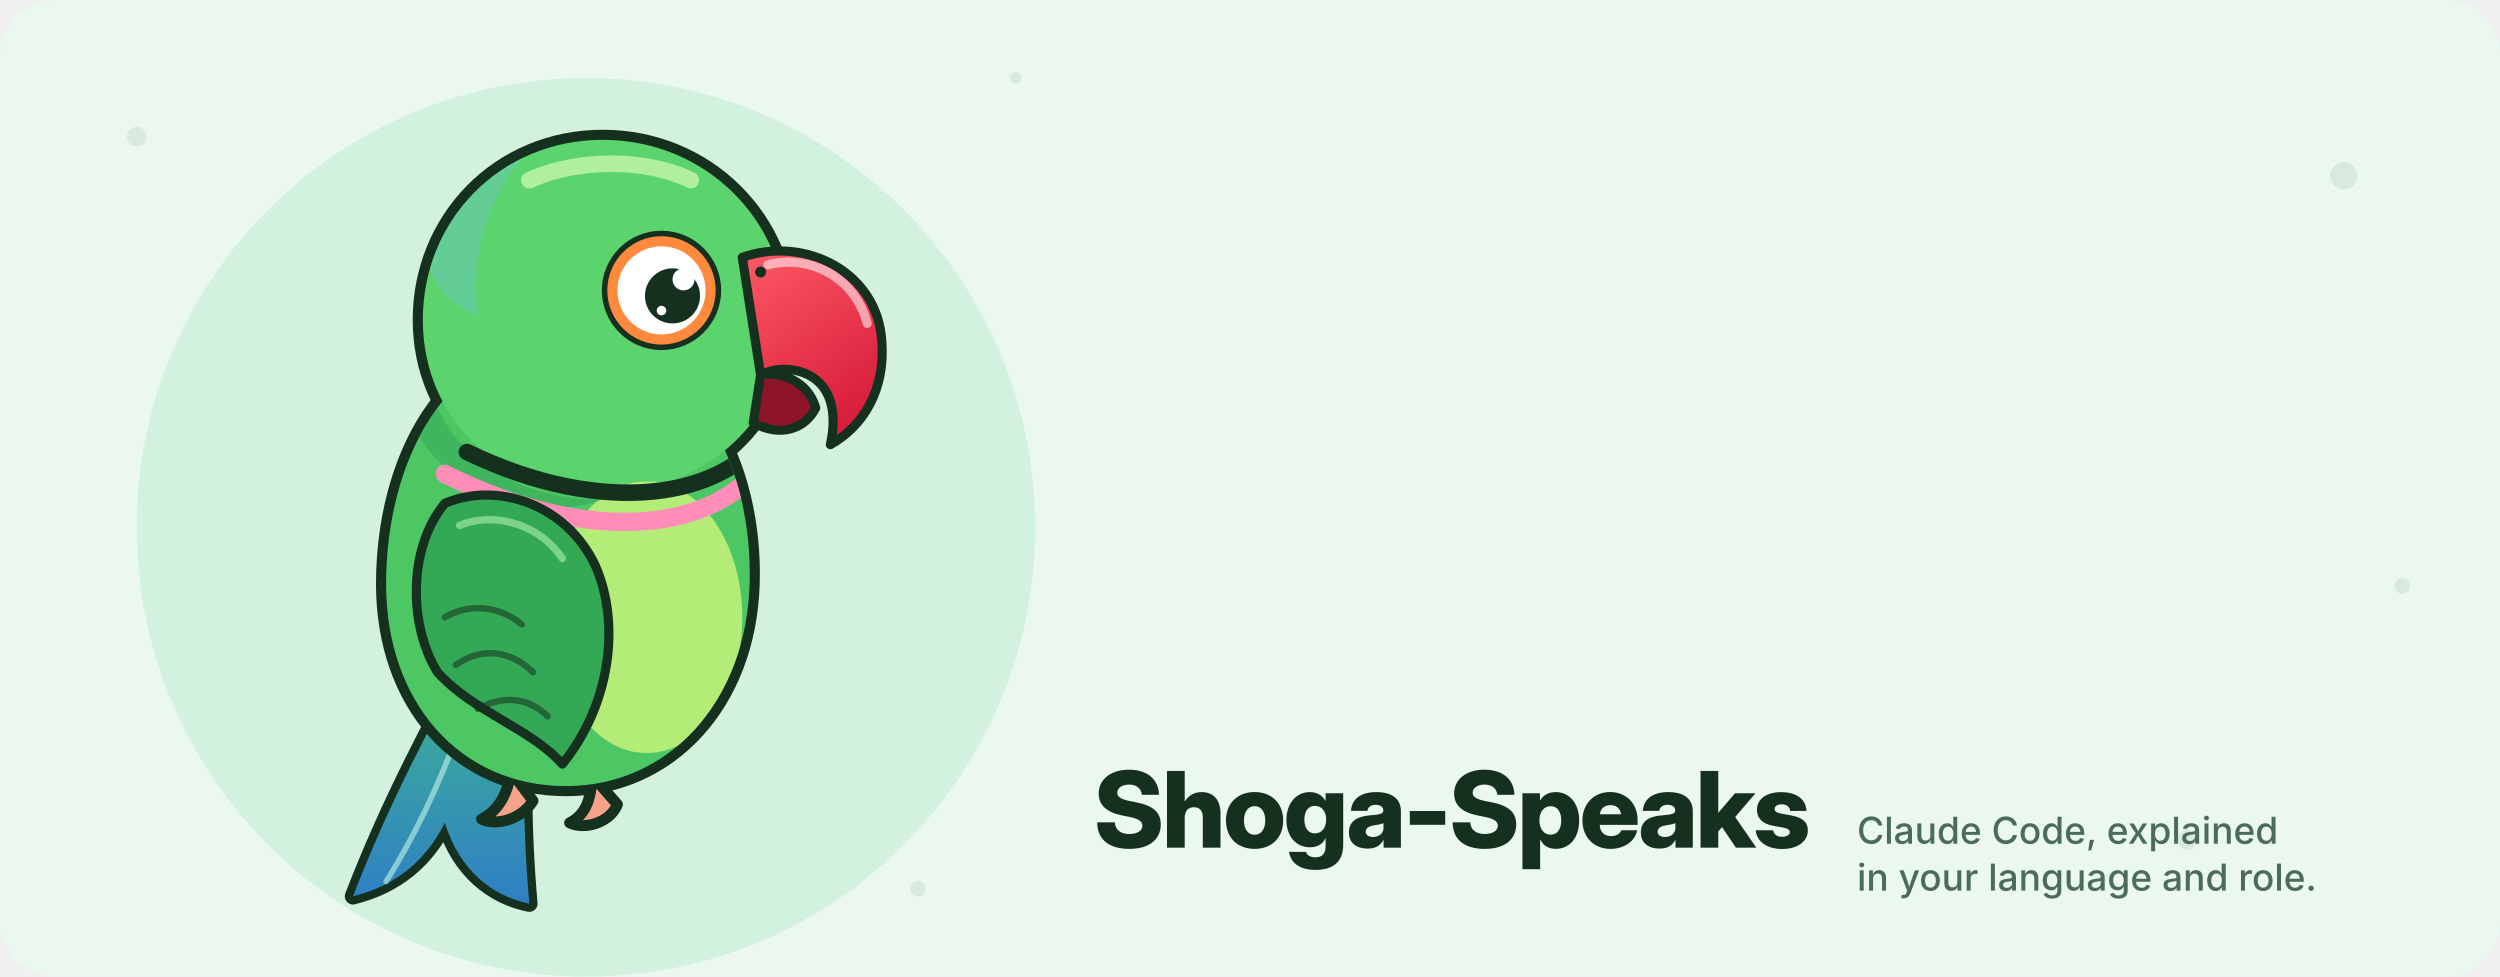
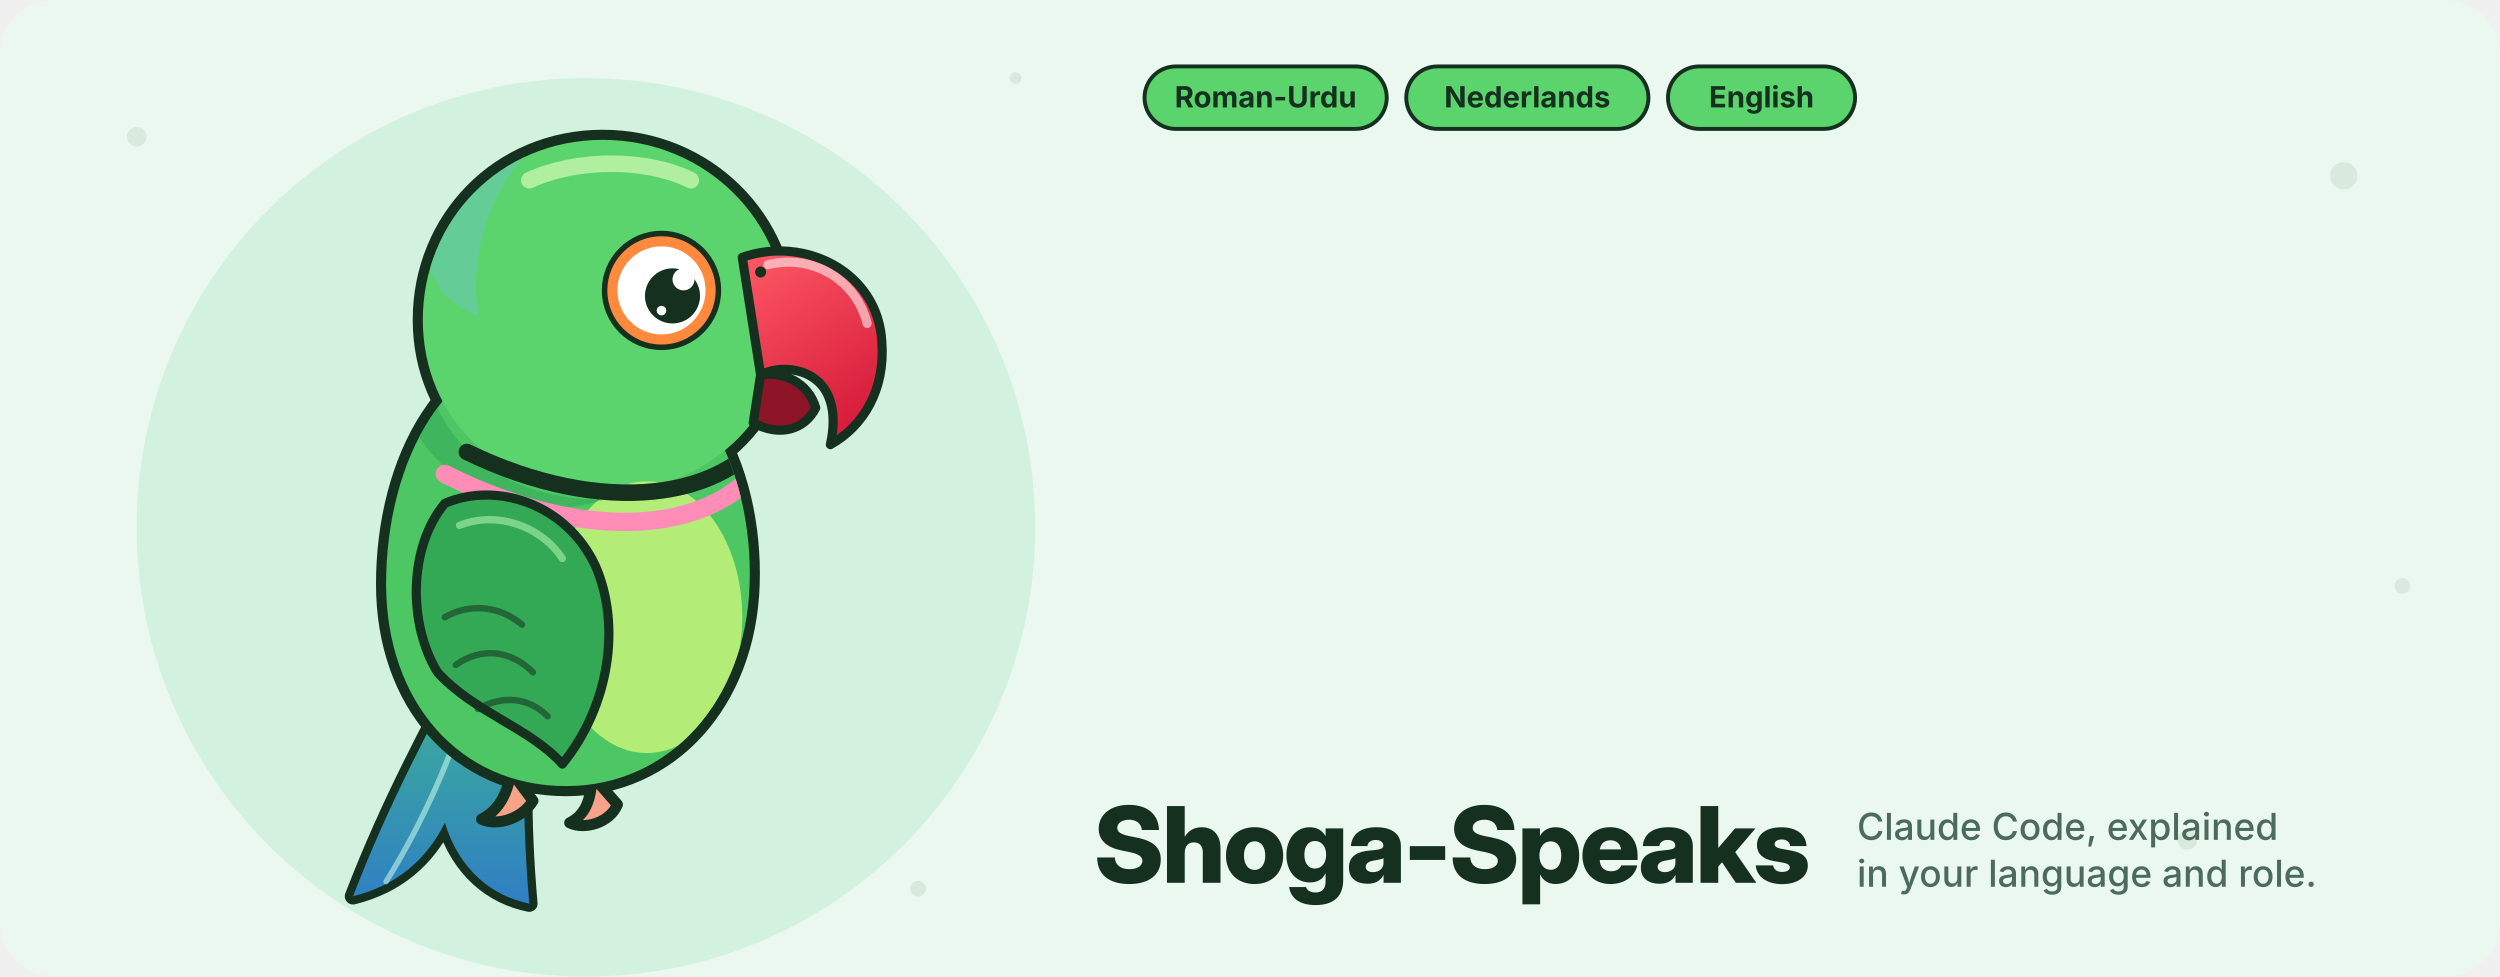
<svg xmlns="http://www.w3.org/2000/svg" viewBox="0 0 1280 500" width="1280" height="500" role="img" aria-labelledby="t d">
  <defs>
    <linearGradient id="tailG" x1="0" y1="0" x2="0" y2="1">
      <stop offset="0" stop-color="#3FB98F" />
      <stop offset="1" stop-color="#2F7FC4" />
    </linearGradient>
    <linearGradient id="beakG" x1="0" y1="0" x2=".5" y2="1">
      <stop offset="0" stop-color="#FF5A66" />
      <stop offset="1" stop-color="#D81E3C" />
    </linearGradient>
    <filter id="lift" x="-10%" y="-20%" width="120%" height="160%">
      <feDropShadow dx="0" dy="6" stdDeviation="7" flood-color="#15301F" flood-opacity=".14" />
    </filter>
    <clipPath id="card">
      <rect width="1280" height="500" rx="28" />
    </clipPath>
  </defs>
  <style>
.bg { fill: #EAF8EF; } .spot { fill: #D2F1DF; } .word { fill: #15301F; } .tag { fill: #4B6B5B; }
- .bubFill { fill: #FFFFFF; } .say { fill: #15301F; } .lang { fill: #5E7A6C; } .dot { fill: #15301F; opacity: .08; }
+ .bubFill { fill: #FFFFFF; } .say { fill: #15301F; } .dot { fill: #15301F; opacity: .08; }
+ .tab rect { fill: #5BD46E; stroke: #15301F; stroke-width: 2; } .tab text { fill: #15301F; } .tab .on { fill: #0E1A15; opacity: 0; }
@media (prefers-color-scheme: dark) {
  .bg { fill: #0E1A15; } .spot { fill: #15291F; } .word { fill: #F1F7F3; } .tag { fill: #9BB8A9; }
  .bubFill { fill: #F7FBF8; } .dot { fill: #fff; opacity: .06; }
+   .tab rect { fill: #5BD46E; stroke: #5BD46E; } .tab text { fill: #F1F7F3; } .tab .on { fill: #0E1A15; }
}
+ .tab text { mix-blend-mode: normal; }
.bub { transform-box: fill-box; transform-origin: 0% 60%; opacity: 0; }
- @keyframes pop0 { 0%, 5.8% { opacity: 0; transform: translate(-150px, 110px) scale(.2) rotate(-8deg); } 8.2% { opacity: 1; transform: translate(6px, 0) scale(1.06) rotate(1deg); } 9.3% { transform: translate(-2px, 0) scale(.98) rotate(0deg); } 10.4%, 80% { opacity: 1; transform: none; } 82.9%, 100% { opacity: 0; transform: translate(-40px, 0) scale(.6); } }
- .b0 { animation: pop0 12s infinite; }
- @keyframes pop1 { 0%, 11.2% { opacity: 0; transform: translate(-150px, 5px) scale(.2) rotate(-8deg); } 13.6% { opacity: 1; transform: translate(6px, 0) scale(1.06) rotate(1deg); } 14.8% { transform: translate(-2px, 0) scale(.98) rotate(0deg); } 15.8%, 80.7% { opacity: 1; transform: none; } 83.6%, 100% { opacity: 0; transform: translate(-40px, 0) scale(.6); } }
- .b1 { animation: pop1 12s infinite; }
- @keyframes pop2 { 0%, 16.7% { opacity: 0; transform: translate(-150px, -100px) scale(.2) rotate(-8deg); } 19% { opacity: 1; transform: translate(6px, 0) scale(1.06) rotate(1deg); } 20.2% { transform: translate(-2px, 0) scale(.98) rotate(0deg); } 21.2%, 81.3% { opacity: 1; transform: none; } 84.2%, 100% { opacity: 0; transform: translate(-40px, 0) scale(.6); } }
- .b2 { animation: pop2 12s infinite; }
+ .say { transform-box: fill-box; transform-origin: 50% 60%; }
+ @keyframes pop0 { 0%, 5% { opacity: 0; transform: translate(-150px, 100px) scale(.2) rotate(-8deg); } 7% { opacity: 1; transform: translate(6px, 0) scale(1.06) rotate(1deg); } 8% { transform: translate(-2px, 0) scale(.98) rotate(0deg); } 8.9%, 90% { opacity: 1; transform: none; } 92.5%, 100% { opacity: 0; transform: translate(-40px, 0) scale(.6); } }
+ .b0 { animation: pop0 14s infinite; }
+ @keyframes pop1 { 0%, 9.3% { opacity: 0; transform: translate(-150px, 0px) scale(.2) rotate(-8deg); } 11.3% { opacity: 1; transform: translate(6px, 0) scale(1.06) rotate(1deg); } 12.3% { transform: translate(-2px, 0) scale(.98) rotate(0deg); } 13.2%, 90.6% { opacity: 1; transform: none; } 93.1%, 100% { opacity: 0; transform: translate(-40px, 0) scale(.6); } }
+ .b1 { animation: pop1 14s infinite; }
+ @keyframes pop2 { 0%, 13.6% { opacity: 0; transform: translate(-150px, -100px) scale(.2) rotate(-8deg); } 15.6% { opacity: 1; transform: translate(6px, 0) scale(1.06) rotate(1deg); } 16.6% { transform: translate(-2px, 0) scale(.98) rotate(0deg); } 17.5%, 91.1% { opacity: 1; transform: none; } 93.6%, 100% { opacity: 0; transform: translate(-40px, 0) scale(.6); } }
+ .b2 { animation: pop2 14s infinite; }
+ @keyframes l00 { 0%, 38.5% { opacity: 1; transform: none; } 39.6%, 100% { opacity: 0; transform: scaleY(.1); } } .t00 { animation: l00 14s infinite; }
+ @keyframes l01 { 0%, 39.4% { opacity: 0; transform: scaleY(.1); } 40.7% { opacity: 1; transform: scaleY(1.08); } 41.4% { transform: none; } 64.2% { opacity: 1; transform: none; } 65.3%, 100% { opacity: 0; transform: scaleY(.1); } } .t01 { animation: l01 14s infinite; }
+ @keyframes l02 { 0%, 65.1% { opacity: 0; transform: scaleY(.1); } 66.4% { opacity: 1; transform: scaleY(1.08); } 67.1% { transform: none; } 100% { opacity: 1; transform: none; }  } .t02 { animation: l02 14s infinite; }
+ @keyframes l10 { 0%, 39.5% { opacity: 1; transform: none; } 40.6%, 100% { opacity: 0; transform: scaleY(.1); } } .t10 { animation: l10 14s infinite; }
+ @keyframes l11 { 0%, 40.4% { opacity: 0; transform: scaleY(.1); } 41.7% { opacity: 1; transform: scaleY(1.08); } 42.4% { transform: none; } 65.2% { opacity: 1; transform: none; } 66.3%, 100% { opacity: 0; transform: scaleY(.1); } } .t11 { animation: l11 14s infinite; }
+ @keyframes l12 { 0%, 66.1% { opacity: 0; transform: scaleY(.1); } 67.4% { opacity: 1; transform: scaleY(1.08); } 68.1% { transform: none; } 100% { opacity: 1; transform: none; }  } .t12 { animation: l12 14s infinite; }
+ @keyframes l20 { 0%, 40.5% { opacity: 1; transform: none; } 41.6%, 100% { opacity: 0; transform: scaleY(.1); } } .t20 { animation: l20 14s infinite; }
+ @keyframes l21 { 0%, 41.4% { opacity: 0; transform: scaleY(.1); } 42.7% { opacity: 1; transform: scaleY(1.08); } 43.4% { transform: none; } 66.2% { opacity: 1; transform: none; } 67.3%, 100% { opacity: 0; transform: scaleY(.1); } } .t21 { animation: l21 14s infinite; }
+ @keyframes l22 { 0%, 67.1% { opacity: 0; transform: scaleY(.1); } 68.4% { opacity: 1; transform: scaleY(1.08); } 69.1% { transform: none; } 100% { opacity: 1; transform: none; }  } .t22 { animation: l22 14s infinite; }
+ @keyframes tab0 { 0%, 0% { opacity: .45; } 1.1%, 38.6% { opacity: 1; } 39.6%, 100% { opacity: .45; } } .tab0 { animation: tab0 14s infinite; } @keyframes tabf0 { 0%, 0% { fill-opacity: 0; } 1.1%, 38.6% { fill-opacity: 1; } 39.6%, 100% { fill-opacity: 0; } } .tab0 rect { animation: tabf0 14s infinite; } @keyframes tabo0 { 0%, 0% { opacity: 0; } 1.1%, 38.6% { opacity: 1; } 39.6%, 100% { opacity: 0; } } .tab0 .on { animation: tabo0 14s infinite; }
+ @keyframes tab1 { 0%, 38.6% { opacity: .45; } 39.6%, 64.3% { opacity: 1; } 65.4%, 100% { opacity: .45; } } .tab1 { animation: tab1 14s infinite; } @keyframes tabf1 { 0%, 38.6% { fill-opacity: 0; } 39.6%, 64.3% { fill-opacity: 1; } 65.4%, 100% { fill-opacity: 0; } } .tab1 rect { animation: tabf1 14s infinite; } @keyframes tabo1 { 0%, 38.6% { opacity: 0; } 39.6%, 64.3% { opacity: 1; } 65.4%, 100% { opacity: 0; } } .tab1 .on { animation: tabo1 14s infinite; }
+ @keyframes tab2 { 0%, 64.3% { opacity: .45; } 65.4%, 92.9% { opacity: 1; } 93.9%, 100% { opacity: .45; } } .tab2 { animation: tab2 14s infinite; } @keyframes tabf2 { 0%, 64.3% { fill-opacity: 0; } 65.4%, 92.9% { fill-opacity: 1; } 93.9%, 100% { fill-opacity: 0; } } .tab2 rect { animation: tabf2 14s infinite; } @keyframes tabo2 { 0%, 64.3% { opacity: 0; } 65.4%, 92.9% { opacity: 1; } 93.9%, 100% { opacity: 0; } } .tab2 .on { animation: tabo2 14s infinite; }
.bubIn { animation: drift 6s ease-in-out infinite; } .b1 .bubIn { animation-delay: -2s; } .b2 .bubIn { animation-delay: -4s; }
@keyframes drift { 0%, 100% { transform: translateY(0); } 50% { transform: translateY(-3px); } }

- .jaw { transform-origin: 278px 170px; animation: jaw 12s infinite; }
- @keyframes jaw { 0% { transform: rotate(0deg); } 5.4% { transform: rotate(0deg); } 6.5% { transform: rotate(18deg); } 8.3% { transform: rotate(0deg); } 10.8% { transform: rotate(0deg); } 11.9% { transform: rotate(18deg); } 13.8% { transform: rotate(0deg); } 16.2% { transform: rotate(0deg); } 17.3% { transform: rotate(18deg); } 19.2% { transform: rotate(0deg); } 100% { transform: rotate(0deg); } }
- .talk { transform-origin: 356px 172px; opacity: 0; animation: talk 12s infinite; }
- @keyframes talk { 0% { opacity: 0; } 5.8% { opacity: 0; transform: scale(.6); } 6.7% { opacity: 1; transform: scale(1); } 8.7% { opacity: 0; transform: scale(1.15); } 11.2% { opacity: 0; transform: scale(.6); } 12.1% { opacity: 1; transform: scale(1); } 14.2% { opacity: 0; transform: scale(1.15); } 16.7% { opacity: 0; transform: scale(.6); } 17.5% { opacity: 1; transform: scale(1); } 19.6% { opacity: 0; transform: scale(1.15); } 100% { opacity: 0; } }
+ .jaw { transform-origin: 278px 170px; animation: jaw 14s infinite; }
+ @keyframes jaw { 0% { transform: rotate(0deg); } 4.6% { transform: rotate(0deg); } 5.6% { transform: rotate(18deg); } 7.1% { transform: rotate(0deg); } 8.9% { transform: rotate(0deg); } 9.9% { transform: rotate(18deg); } 11.4% { transform: rotate(0deg); } 13.2% { transform: rotate(0deg); } 14.1% { transform: rotate(18deg); } 15.7% { transform: rotate(0deg); } 38.2% { transform: rotate(0deg); } 39.1% { transform: rotate(18deg); } 40.7% { transform: rotate(0deg); } 63.9% { transform: rotate(0deg); } 64.9% { transform: rotate(18deg); } 66.4% { transform: rotate(0deg); } 100% { transform: rotate(0deg); } }
+ .talk { transform-origin: 356px 172px; opacity: 0; animation: talk 14s infinite; }
+ @keyframes talk { 0% { opacity: 0; } 5% { opacity: 0; transform: scale(.6); } 5.7% { opacity: 1; transform: scale(1); } 7.5% { opacity: 0; transform: scale(1.15); } 9.3% { opacity: 0; transform: scale(.6); } 10% { opacity: 1; transform: scale(1); } 11.8% { opacity: 0; transform: scale(1.15); } 13.6% { opacity: 0; transform: scale(.6); } 14.3% { opacity: 1; transform: scale(1); } 16.1% { opacity: 0; transform: scale(1.15); } 38.6% { opacity: 0; transform: scale(.6); } 39.3% { opacity: 1; transform: scale(1); } 41.1% { opacity: 0; transform: scale(1.15); } 64.3% { opacity: 0; transform: scale(.6); } 65% { opacity: 1; transform: scale(1); } 66.8% { opacity: 0; transform: scale(1.15); } 100% { opacity: 0; } }
+ .headf { transform-origin: 200px 200px; animation: nod 14s infinite; }
+ @keyframes nod { 0% { transform: none; } 37.9% { transform: none; } 39.3% { transform: rotate(3deg) translateX(4px); } 41.4% { transform: none; } 63.6% { transform: none; } 65% { transform: rotate(3deg) translateX(4px); } 67.1% { transform: none; } 100% { transform: none; } }

- .mascot { transform-origin: 170px 410px; animation: body 12s infinite; }
- @keyframes body { 0%, 2.5% { transform: none; } 4.6% { transform: scale(1.03, .96); }
-   6.2% { transform: rotate(4deg) translateX(6px); } 19.2% { transform: rotate(4deg) translateX(6px); }
-   21.2% { transform: scale(1.04, .94); } 23.3% { transform: translateY(-26px) scale(.98, 1.04); }
-   25.4% { transform: scale(1.05, .94); } 27.5%, 100% { transform: none; } }
+ .mascot { transform-origin: 170px 410px; animation: body 14s infinite; }
+ @keyframes body { 0%, 2.1% { transform: none; } 3.9% { transform: scale(1.03, .96); }
+   5.4% { transform: rotate(4deg) translateX(6px); } 15.7% { transform: rotate(4deg) translateX(6px); }
+   17.5% { transform: scale(1.04, .94); } 19.3% { transform: translateY(-26px) scale(.98, 1.04); }
+   21.1% { transform: scale(1.05, .94); } 22.9%, 100% { transform: none; } }
.bod { transform-origin: 170px 392px; animation: breathe 3.2s ease-in-out infinite; }
@keyframes breathe { 0%, 100% { transform: scale(1); } 50% { transform: scale(1.012, 1.02); } }
.tail { transform-origin: 140px 330px; animation: wag 4s ease-in-out infinite; }
@keyframes wag { 0%, 100% { transform: rotate(0deg); } 50% { transform: rotate(4deg); } }
.lid { transform-origin: 222px 92px; transform: scaleY(0); animation: blink 4.4s infinite; }
@keyframes blink { 0%, 88%, 100% { transform: scaleY(0); } 92% { transform: scaleY(1); } 96% { transform: scaleY(0); } }
- .pupil { animation: look 12s ease-in-out infinite; }
- @keyframes look { 0%, 4.2% { transform: translate(0, 0); } 6.7%, 75% { transform: translate(3px, 1px); } 80%, 100% { transform: translate(0, 0); } }
+ .pupil { animation: look 14s ease-in-out infinite; }
+ @keyframes look { 0%, 3.6% { transform: translate(0, 0); } 5.7%, 85.7% { transform: translate(3px, 1px); } 90%, 100% { transform: translate(0, 0); } }

@media (prefers-reduced-motion: reduce) {
  * { animation: none !important; }
  .bub { opacity: 1 !important; transform: none !important; }
+   .say { opacity: 0 !important; } .t00, .t10, .t20 { opacity: 1 !important; }
+   .tab { opacity: .45 !important; } .tab0 { opacity: 1 !important; } .tab rect { fill-opacity: 0 !important; } .tab0 rect { fill-opacity: 1 !important; } .tab0 .on { opacity: 1 !important; }
}
</style>
  <g clip-path="url(#card)">
    <rect class="bg" width="1280" height="500" />
    <circle class="spot" cx="300" cy="270" r="230" />
    <circle class="dot" cx="70" cy="70" r="5" />
    <circle class="dot" cx="1200" cy="90" r="7" />
    <circle class="dot" cx="1120" cy="430" r="5" />
    <circle class="dot" cx="470" cy="455" r="4" />
    <circle class="dot" cx="1230" cy="300" r="4" />
    <circle class="dot" cx="520" cy="40" r="3" />
    <g transform="translate(130 34) scale(.94)">
      <g class="mascot">
        <g class="tail">
          <path d="M118 318 C96 360 74 400 54 452 C78 446 94 432 104 412 C112 438 130 452 150 456 C146 410 146 366 152 330 Z" fill="url(#tailG)" stroke="#15301F" stroke-linejoin="round" stroke-linecap="round" stroke-width="9" />
          <path d="M118 318 C96 360 74 400 54 452 C78 446 94 432 104 412 C112 438 130 452 150 456 C146 410 146 366 152 330 Z" fill="url(#tailG)" />
          <path d="M120 336 C108 376 92 412 72 444" stroke="#BFF5EA" stroke-width="3" stroke-opacity=".6" fill="none" stroke-linecap="round" />
        </g>
        <g class="bod">
          <g fill="#15301F" stroke="#15301F" stroke-linejoin="round" stroke-linecap="round" stroke-width="11">
            <path d="M170 150 C242 150 272 220 270 282 C268 346 226 392 170 392 C112 392 72 346 72 282 C72 216 104 150 170 150 Z" />
            <path d="M190 40 C246 40 290 84 290 138 C290 192 246 232 190 232 C134 232 92 192 92 138 C92 84 134 40 190 40 Z" />
          </g>
          <path d="M140 384 C138 398 132 406 124 410 C132 414 146 410 152 400 Z M184 386 C184 400 180 408 172 412 C180 416 194 412 198 402 Z" fill="#F6A38A" stroke="#15301F" stroke-linejoin="round" stroke-linecap="round" stroke-width="6" />
          <path d="M170 150 C242 150 272 220 270 282 C268 346 226 392 170 392 C112 392 72 346 72 282 C72 216 104 150 170 150 Z" fill="#4CC764" />
          <path d="M190 40 C246 40 290 84 290 138 C290 192 246 232 190 232 C134 232 92 192 92 138 C92 84 134 40 190 40 Z" fill="#5BD46E" />
          <clipPath id="mClip">
            <path d="M170 150 C242 150 272 220 270 282 C268 346 226 392 170 392 C112 392 72 346 72 282 C72 216 104 150 170 150 Z" />
            <path d="M190 40 C246 40 290 84 290 138 C290 192 246 232 190 232 C134 232 92 192 92 138 C92 84 134 40 190 40 Z" />
          </clipPath>
          <g clip-path="url(#mClip)">
            <ellipse cx="214" cy="300" rx="52" ry="74" fill="#B4EC78" />
            <path d="M60 300 C90 380 150 410 240 400 L260 430 L40 430 Z" fill="#2E9F55" opacity=".55" />
            <path d="M92 160 C100 210 140 236 190 236 C150 250 100 230 84 190 Z" fill="#2E9F55" opacity=".45" />
            <path d="M96 110 C100 80 120 58 146 50 C126 74 118 104 122 136 C112 132 100 124 96 110 Z" fill="#6FC3C9" opacity=".45" />
            <path d="M150 62 C176 50 214 50 238 62" stroke="#E9FFC2" stroke-width="9" fill="none" stroke-linecap="round" opacity=".6" />
            <path d="M282 196 C258 236 190 246 116 210" stroke="#15301F" stroke-width="9" fill="none" stroke-linecap="round" />
            <path d="M280 212 C254 254 184 262 104 222" stroke="#FF8DB8" stroke-width="10" fill="none" stroke-linecap="round" />
          </g>
          <path d="M104 238 C132 226 170 238 186 272 C200 304 194 348 168 380 C150 360 120 352 100 330 C84 304 84 262 104 238 Z" fill="#33A956" stroke="#15301F" stroke-linejoin="round" stroke-linecap="round" stroke-width="5" />
          <path d="M110 326 C124 316 140 318 152 330 M122 350 C136 342 150 344 160 354 M104 300 C118 292 134 294 146 304" stroke="#15301F" stroke-width="3.5" fill="none" stroke-linecap="round" opacity=".55" />
          <path d="M112 250 C132 242 156 250 168 268" stroke="#9BE79A" stroke-width="4" fill="none" stroke-linecap="round" opacity=".7" />
        </g>
        <g class="headf">
          <g class="eye">
            <circle cx="222" cy="122" r="27" fill="#fff" stroke="#FF8A3D" stroke-width="6" />
            <circle cx="222" cy="122" r="31" fill="none" stroke="#15301F" stroke-width="3" />
            <circle class="pupil" cx="228" cy="125" r="15" fill="#15301F" />
            <circle cx="234" cy="116" r="6" fill="#fff" />
            <circle cx="222" cy="133" r="2.6" fill="#fff" />
            <path class="lid" d="M190 122 C192 88 252 88 254 122 Z" fill="#5BD46E" stroke="#15301F" stroke-width="3" />
          </g>
          <g class="jaw">
            <path d="M276 168 C288 166 302 172 306 186 C300 198 286 202 272 194 Z" fill="#8E1428" stroke="#15301F" stroke-linejoin="round" stroke-linecap="round" stroke-width="5" />
          </g>
          <path d="M266 104 C300 92 340 112 342 150 C344 176 332 196 314 206 C318 188 314 174 302 168 C294 164 284 164 276 168 Z" fill="url(#beakG)" stroke="#15301F" stroke-linejoin="round" stroke-linecap="round" stroke-width="5" />
          <path d="M280 108 C304 102 328 116 334 140" stroke="#fff" stroke-width="5" fill="none" stroke-linecap="round" opacity=".55" />
          <circle cx="276" cy="112" r="3" fill="#15301F" />
        </g>
        <g class="talk" stroke="#15301F" stroke-width="5" stroke-linecap="round" fill="none">
          <path d="M358 150 L376 140" />
          <path d="M362 172 L384 172" />
          <path d="M358 194 L376 204" />
        </g>
      </g>
    </g>
+     <g class="tab tab0" transform="translate(586 34)">
+       <rect width="124" height="32" rx="16" />
+       <text x="62" y="21" text-anchor="middle" style="font: 700 15px/1 Inter, 'Segoe UI', system-ui, -apple-system, Roboto, sans-serif">Roman-Urdu</text>
+       <text class="on" x="62" y="21" text-anchor="middle" style="font: 700 15px/1 Inter, 'Segoe UI', system-ui, -apple-system, Roboto, sans-serif">Roman-Urdu</text>
+     </g>
+     <g class="tab tab1" transform="translate(720 34)">
+       <rect width="124" height="32" rx="16" />
+       <text x="62" y="21" text-anchor="middle" style="font: 700 15px/1 Inter, 'Segoe UI', system-ui, -apple-system, Roboto, sans-serif">Nederlands</text>
+       <text class="on" x="62" y="21" text-anchor="middle" style="font: 700 15px/1 Inter, 'Segoe UI', system-ui, -apple-system, Roboto, sans-serif">Nederlands</text>
+     </g>
+     <g class="tab tab2" transform="translate(854 34)">
+       <rect width="95.8" height="32" rx="16" />
+       <text x="47.9" y="21" text-anchor="middle" style="font: 700 15px/1 Inter, 'Segoe UI', system-ui, -apple-system, Roboto, sans-serif">English</text>
+       <text class="on" x="47.9" y="21" text-anchor="middle" style="font: 700 15px/1 Inter, 'Segoe UI', system-ui, -apple-system, Roboto, sans-serif">English</text>
+     </g>
    <g filter="url(#lift)">
      <g class="bub b0">
        <g class="bubIn">
-           <path d="M582 40 h456 a22 22 0 0 1 22 22 v52 a22 22 0 0 1 -22 22 h-456 a22 22 0 0 1 -22 -22 v-30 l-18 -6 l18 -10 v-6 a22 22 0 0 1 22 -22 z" class="bubFill" stroke="#15301F" stroke-width="3.5" stroke-linejoin="round" />
-           <rect x="582" y="58" width="60" height="26" rx="13" fill="#22A35A" />
-           <text x="612.0" y="76" text-anchor="middle" style="font: 700 14px/1 Inter, 'Segoe UI', system-ui, -apple-system, Roboto, sans-serif; fill: #fff">Dev</text>
-           <text x="654" y="76" style="font: 600 14px/1 Inter, 'Segoe UI', system-ui, -apple-system, Roboto, sans-serif; letter-spacing: .3px" class="lang">Roman-Urdu</text>
-           <text x="582" y="114" style="font: 700 22px/1 Inter, 'Segoe UI', system-ui, -apple-system, Roboto, sans-serif; letter-spacing: -.2px" class="say">N+1 query hai: ek hi query mein lao.</text>
+           <path d="M582 92 h436 a22 22 0 0 1 22 22 v44 a22 22 0 0 1 -22 22 h-436 a22 22 0 0 1 -22 -22 v-22 l-18 -6 l18 -10 v-6 a22 22 0 0 1 22 -22 z" class="bubFill" stroke="#15301F" stroke-width="3.5" stroke-linejoin="round" />
+           <rect x="576" y="122.0" width="60" height="28" rx="14" fill="#22A35A" />
+           <text x="606.0" y="141.0" text-anchor="middle" style="font: 800 14px/1 Inter, 'Segoe UI', system-ui, -apple-system, Roboto, sans-serif; fill: #fff">Dev</text>
+           <text class="say t00" x="646" y="144.0" style="font: 700 21px/1 Inter, 'Segoe UI', system-ui, -apple-system, Roboto, sans-serif; letter-spacing: -.2px">N+1 query hai: sab ek query mein lao.</text>
+           <text class="say t01" x="646" y="144.0" style="font: 700 21px/1 Inter, 'Segoe UI', system-ui, -apple-system, Roboto, sans-serif; letter-spacing: -.2px">N+1-query: haal alles in één query op.</text>
+           <text class="say t02" x="646" y="144.0" style="font: 700 21px/1 Inter, 'Segoe UI', system-ui, -apple-system, Roboto, sans-serif; letter-spacing: -.2px">N+1 query: load it all in one query.</text>
        </g>
      </g>
      <g class="bub b1">
        <g class="bubIn">
-           <path d="M626 148 h456 a22 22 0 0 1 22 22 v52 a22 22 0 0 1 -22 22 h-456 a22 22 0 0 1 -22 -22 v-30 l-18 -6 l18 -10 v-6 a22 22 0 0 1 22 -22 z" class="bubFill" stroke="#15301F" stroke-width="3.5" stroke-linejoin="round" />
-           <rect x="626" y="166" width="48" height="26" rx="13" fill="#2F7FE0" />
-           <text x="650.0" y="184" text-anchor="middle" style="font: 700 14px/1 Inter, 'Segoe UI', system-ui, -apple-system, Roboto, sans-serif; fill: #fff">QA</text>
-           <text x="686" y="184" style="font: 600 14px/1 Inter, 'Segoe UI', system-ui, -apple-system, Roboto, sans-serif; letter-spacing: .3px" class="lang">Nederlands</text>
-           <text x="626" y="222" style="font: 700 22px/1 Inter, 'Segoe UI', system-ui, -apple-system, Roboto, sans-serif; letter-spacing: -.2px" class="say">Test met een klant met 500+ orders.</text>
+           <path d="M622 192 h436 a22 22 0 0 1 22 22 v44 a22 22 0 0 1 -22 22 h-436 a22 22 0 0 1 -22 -22 v-22 l-18 -6 l18 -10 v-6 a22 22 0 0 1 22 -22 z" class="bubFill" stroke="#15301F" stroke-width="3.5" stroke-linejoin="round" />
+           <rect x="616" y="222.0" width="48" height="28" rx="14" fill="#2F7FE0" />
+           <text x="640.0" y="241.0" text-anchor="middle" style="font: 800 14px/1 Inter, 'Segoe UI', system-ui, -apple-system, Roboto, sans-serif; fill: #fff">QA</text>
+           <text class="say t10" x="674" y="244.0" style="font: 700 21px/1 Inter, 'Segoe UI', system-ui, -apple-system, Roboto, sans-serif; letter-spacing: -.2px">500+ orders wala customer test karo.</text>
+           <text class="say t11" x="674" y="244.0" style="font: 700 21px/1 Inter, 'Segoe UI', system-ui, -apple-system, Roboto, sans-serif; letter-spacing: -.2px">Test met een klant met 500+ orders.</text>
+           <text class="say t12" x="674" y="244.0" style="font: 700 21px/1 Inter, 'Segoe UI', system-ui, -apple-system, Roboto, sans-serif; letter-spacing: -.2px">Test with a customer with 500+ orders.</text>
        </g>
      </g>
      <g class="bub b2">
        <g class="bubIn">
-           <path d="M582 256 h456 a22 22 0 0 1 22 22 v52 a22 22 0 0 1 -22 22 h-456 a22 22 0 0 1 -22 -22 v-30 l-18 -6 l18 -10 v-6 a22 22 0 0 1 22 -22 z" class="bubFill" stroke="#15301F" stroke-width="3.5" stroke-linejoin="round" />
-           <rect x="582" y="274" width="48" height="26" rx="13" fill="#E08A12" />
-           <text x="606.0" y="292" text-anchor="middle" style="font: 700 14px/1 Inter, 'Segoe UI', system-ui, -apple-system, Roboto, sans-serif; fill: #fff">PO</text>
-           <text x="642" y="292" style="font: 600 14px/1 Inter, 'Segoe UI', system-ui, -apple-system, Roboto, sans-serif; letter-spacing: .3px" class="lang">English</text>
-           <text x="582" y="330" style="font: 700 22px/1 Inter, 'Segoe UI', system-ui, -apple-system, Roboto, sans-serif; letter-spacing: -.2px" class="say">Hold the release: two risks, small fix.</text>
+           <path d="M582 292 h436 a22 22 0 0 1 22 22 v44 a22 22 0 0 1 -22 22 h-436 a22 22 0 0 1 -22 -22 v-22 l-18 -6 l18 -10 v-6 a22 22 0 0 1 22 -22 z" class="bubFill" stroke="#15301F" stroke-width="3.5" stroke-linejoin="round" />
+           <rect x="576" y="322.0" width="48" height="28" rx="14" fill="#E08A12" />
+           <text x="600.0" y="341.0" text-anchor="middle" style="font: 800 14px/1 Inter, 'Segoe UI', system-ui, -apple-system, Roboto, sans-serif; fill: #fff">PO</text>
+           <text class="say t20" x="634" y="344.0" style="font: 700 21px/1 Inter, 'Segoe UI', system-ui, -apple-system, Roboto, sans-serif; letter-spacing: -.2px">Abhi release mat karo: do risk hain.</text>
+           <text class="say t21" x="634" y="344.0" style="font: 700 21px/1 Inter, 'Segoe UI', system-ui, -apple-system, Roboto, sans-serif; letter-spacing: -.2px">Nog niet releasen: twee risico's.</text>
+           <text class="say t22" x="634" y="344.0" style="font: 700 21px/1 Inter, 'Segoe UI', system-ui, -apple-system, Roboto, sans-serif; letter-spacing: -.2px">Don't release yet: two risks.</text>
        </g>
      </g>
    </g>
-     <path class="word" transform="translate(560 434)" d="M18.167 0.633C28.292 0.633 34.304 -4.034 34.304 -11.944C34.304 -18.009 30.533 -21.463 21.832 -23.203L18.378 -23.889C13.896 -24.812 12.023 -25.998 12.023 -28.134C12.023 -30.586 14.528 -32.3 18.114 -32.3C21.858 -32.3 24.363 -30.296 24.627 -27.053H33.407C33.17 -35.095 27.396 -39.92 17.982 -39.92C8.754 -39.92 2.531 -34.989 2.531 -27.686C2.531 -21.964 6.46 -18.167 14.133 -16.585L18.167 -15.768C22.887 -14.792 24.917 -13.5 24.917 -11.259C24.917 -8.675 22.254 -6.987 18.246 -6.987C13.711 -6.987 10.942 -9.202 10.811 -12.973H1.767C1.767 -4.298 7.699 0.633 18.167 0.633ZM46.572 -15.135C46.572 -18.932 48.418 -20.698 51.292 -20.698C54.166 -20.698 55.827 -18.905 55.827 -15.609V0.0H64.897V-17.508C64.897 -24.363 61.364 -28.45 55.326 -28.45C51.239 -28.45 48.444 -26.604 46.572 -23.546V-39.287H37.502V0.0H46.572ZM82.36 0.633C91.087 0.633 96.993 -5.089 96.993 -13.922C96.993 -22.702 91.087 -28.477 82.36 -28.477C73.632 -28.477 67.699 -22.702 67.699 -13.922C67.699 -5.089 73.632 0.633 82.36 0.633ZM82.36 -6.592C79.169 -6.592 76.902 -9.202 76.902 -13.922C76.902 -18.615 79.196 -21.252 82.36 -21.252C85.524 -21.252 87.818 -18.615 87.818 -13.922C87.818 -9.202 85.524 -6.592 82.36 -6.592ZM113.533 11.391C122.234 11.391 127.719 7.541 127.719 -1.529V-27.844H118.701V-23.941H118.675C116.934 -26.868 114.219 -28.45 110.606 -28.45C103.54 -28.45 98.636 -22.491 98.636 -14.212C98.636 -6.038 103.382 -0.185 110.685 -0.185C114.324 -0.185 117.198 -1.635 118.675 -4.931H118.701V-0.633C118.701 3.059 116.908 4.957 113.533 4.957C110.923 4.957 109.156 3.902 108.681 2.162H100.007C100.85 7.515 104.964 11.391 113.533 11.391ZM113.217 -7.304C109.894 -7.304 107.838 -9.94 107.838 -14.37C107.838 -18.773 109.894 -21.41 113.217 -21.41C116.644 -21.41 118.991 -18.642 118.991 -14.37C118.991 -10.072 116.644 -7.304 113.217 -7.304ZM140.198 0.475C144.126 0.475 146.631 -0.896 148.292 -3.902H148.398V0.0H157.257V-18.747C157.257 -24.891 152.801 -28.45 144.706 -28.45C136.638 -28.45 132.077 -24.864 131.681 -18.826H140.119C140.303 -20.725 141.859 -21.938 144.39 -21.938C146.789 -21.938 148.266 -20.804 148.266 -19.143V-19.011C148.266 -17.35 146.447 -16.954 141.463 -16.532C135.531 -16.058 130.653 -14.027 130.653 -7.778C130.653 -2.241 134.634 0.475 140.198 0.475ZM142.966 -5.458C140.751 -5.458 139.248 -6.486 139.248 -8.2C139.248 -10.02 140.989 -11.021 143.414 -11.391C145.656 -11.76 147.37 -12.103 148.345 -12.551V-10.02C148.345 -7.277 145.998 -5.458 142.966 -5.458ZM179.94 -18.773H161.826V-11.707H179.94ZM200.145 0.633C210.27 0.633 216.282 -4.034 216.282 -11.944C216.282 -18.009 212.511 -21.463 203.81 -23.203L200.356 -23.889C195.874 -24.812 194.002 -25.998 194.002 -28.134C194.002 -30.586 196.506 -32.3 200.092 -32.3C203.837 -32.3 206.341 -30.296 206.605 -27.053H215.385C215.148 -35.095 209.374 -39.92 199.961 -39.92C190.732 -39.92 184.509 -34.989 184.509 -27.686C184.509 -21.964 188.438 -18.167 196.111 -16.585L200.145 -15.768C204.865 -14.792 206.895 -13.5 206.895 -11.259C206.895 -8.675 204.232 -6.987 200.224 -6.987C195.689 -6.987 192.921 -9.202 192.789 -12.973H183.745C183.745 -4.298 189.677 0.633 200.145 0.633ZM219.48 11.021H228.55V-4.14H228.655C230.106 -1.055 232.848 0.606 236.513 0.606C243.817 0.606 248.536 -5.168 248.536 -13.975C248.536 -22.491 243.632 -28.45 236.592 -28.45C232.98 -28.45 230.238 -27.026 228.576 -24.205H228.445V-27.844H219.48ZM233.955 -6.645C230.528 -6.645 228.181 -9.519 228.181 -13.975C228.181 -18.378 230.528 -21.226 233.955 -21.226C237.304 -21.226 239.361 -18.51 239.361 -13.975C239.361 -9.387 237.304 -6.645 233.955 -6.645ZM264.549 0.633C271.589 0.633 277.205 -3.296 278.233 -8.912H270.086C269.427 -7.066 267.528 -5.906 264.865 -5.906C261.279 -5.906 259.17 -8.147 259.064 -11.681H278.444V-14.133C278.444 -22.57 272.67 -28.477 264.311 -28.477C256.058 -28.477 250.205 -22.412 250.205 -13.922C250.205 -5.432 256.006 0.633 264.549 0.633ZM259.117 -17.112C259.513 -20.039 261.49 -21.779 264.549 -21.779C267.581 -21.779 269.585 -20.039 269.98 -17.112ZM289.658 0.475C293.586 0.475 296.091 -0.896 297.752 -3.902H297.858V0.0H306.717V-18.747C306.717 -24.891 302.261 -28.45 294.166 -28.45C286.098 -28.45 281.537 -24.864 281.141 -18.826H289.579C289.763 -20.725 291.319 -21.938 293.85 -21.938C296.249 -21.938 297.726 -20.804 297.726 -19.143V-19.011C297.726 -17.35 295.907 -16.954 290.923 -16.532C284.991 -16.058 280.113 -14.027 280.113 -7.778C280.113 -2.241 284.094 0.475 289.658 0.475ZM292.426 -5.458C290.211 -5.458 288.708 -6.486 288.708 -8.2C288.708 -10.02 290.449 -11.021 292.874 -11.391C295.116 -11.76 296.829 -12.103 297.805 -12.551V-10.02C297.805 -7.277 295.458 -5.458 292.426 -5.458ZM310.68 0.0H319.75V-8.279L321.675 -10.521L328.768 0.0H339.235L328.425 -15.688L338.787 -27.844H328.319L319.855 -17.956H319.75V-39.287H310.68ZM352.532 0.686C360.337 0.686 365.61 -3.164 365.61 -8.886C365.61 -13.025 362.921 -15.425 357.199 -16.479L351.609 -17.508C349.684 -17.877 348.603 -18.642 348.603 -19.802C348.603 -21.173 349.974 -22.201 352.347 -22.201C354.747 -22.201 356.487 -20.751 356.54 -18.8H364.898C364.74 -24.732 359.809 -28.424 352.031 -28.424C344.279 -28.424 339.559 -24.891 339.559 -19.38C339.559 -14.977 342.486 -12.155 347.97 -11.18L353.006 -10.283C355.221 -9.888 356.381 -9.149 356.381 -7.937C356.381 -6.539 354.905 -5.563 352.4 -5.563C349.737 -5.563 348.129 -6.855 347.865 -8.912H338.926C339.427 -2.979 344.833 0.686 352.532 0.686Z" />
-     <text class="tag" x="950.796" y="432" style="font: 500 19px/1.2 Inter, 'Segoe UI', system-ui, -apple-system, Roboto, sans-serif">Claude Code, explained</text>
-     <text class="tag" x="950.796" y="456" style="font: 500 19px/1.2 Inter, 'Segoe UI', system-ui, -apple-system, Roboto, sans-serif">in your language and role.</text>
+     <path class="word" transform="translate(560 452)" d="M18.167 0.633C28.292 0.633 34.304 -4.034 34.304 -11.944C34.304 -18.009 30.533 -21.463 21.832 -23.203L18.378 -23.889C13.896 -24.812 12.023 -25.998 12.023 -28.134C12.023 -30.586 14.528 -32.3 18.114 -32.3C21.858 -32.3 24.363 -30.296 24.627 -27.053H33.407C33.17 -35.095 27.396 -39.92 17.982 -39.92C8.754 -39.92 2.531 -34.989 2.531 -27.686C2.531 -21.964 6.46 -18.167 14.133 -16.585L18.167 -15.768C22.887 -14.792 24.917 -13.5 24.917 -11.259C24.917 -8.675 22.254 -6.987 18.246 -6.987C13.711 -6.987 10.942 -9.202 10.811 -12.973H1.767C1.767 -4.298 7.699 0.633 18.167 0.633ZM46.572 -15.135C46.572 -18.932 48.418 -20.698 51.292 -20.698C54.166 -20.698 55.827 -18.905 55.827 -15.609V0.0H64.897V-17.508C64.897 -24.363 61.364 -28.45 55.326 -28.45C51.239 -28.45 48.444 -26.604 46.572 -23.546V-39.287H37.502V0.0H46.572ZM82.36 0.633C91.087 0.633 96.993 -5.089 96.993 -13.922C96.993 -22.702 91.087 -28.477 82.36 -28.477C73.632 -28.477 67.699 -22.702 67.699 -13.922C67.699 -5.089 73.632 0.633 82.36 0.633ZM82.36 -6.592C79.169 -6.592 76.902 -9.202 76.902 -13.922C76.902 -18.615 79.196 -21.252 82.36 -21.252C85.524 -21.252 87.818 -18.615 87.818 -13.922C87.818 -9.202 85.524 -6.592 82.36 -6.592ZM113.533 11.391C122.234 11.391 127.719 7.541 127.719 -1.529V-27.844H118.701V-23.941H118.675C116.934 -26.868 114.219 -28.45 110.606 -28.45C103.54 -28.45 98.636 -22.491 98.636 -14.212C98.636 -6.038 103.382 -0.185 110.685 -0.185C114.324 -0.185 117.198 -1.635 118.675 -4.931H118.701V-0.633C118.701 3.059 116.908 4.957 113.533 4.957C110.923 4.957 109.156 3.902 108.681 2.162H100.007C100.85 7.515 104.964 11.391 113.533 11.391ZM113.217 -7.304C109.894 -7.304 107.838 -9.94 107.838 -14.37C107.838 -18.773 109.894 -21.41 113.217 -21.41C116.644 -21.41 118.991 -18.642 118.991 -14.37C118.991 -10.072 116.644 -7.304 113.217 -7.304ZM140.198 0.475C144.126 0.475 146.631 -0.896 148.292 -3.902H148.398V0.0H157.257V-18.747C157.257 -24.891 152.801 -28.45 144.706 -28.45C136.638 -28.45 132.077 -24.864 131.681 -18.826H140.119C140.303 -20.725 141.859 -21.938 144.39 -21.938C146.789 -21.938 148.266 -20.804 148.266 -19.143V-19.011C148.266 -17.35 146.447 -16.954 141.463 -16.532C135.531 -16.058 130.653 -14.027 130.653 -7.778C130.653 -2.241 134.634 0.475 140.198 0.475ZM142.966 -5.458C140.751 -5.458 139.248 -6.486 139.248 -8.2C139.248 -10.02 140.989 -11.021 143.414 -11.391C145.656 -11.76 147.37 -12.103 148.345 -12.551V-10.02C148.345 -7.277 145.998 -5.458 142.966 -5.458ZM179.94 -18.773H161.826V-11.707H179.94ZM200.145 0.633C210.27 0.633 216.282 -4.034 216.282 -11.944C216.282 -18.009 212.511 -21.463 203.81 -23.203L200.356 -23.889C195.874 -24.812 194.002 -25.998 194.002 -28.134C194.002 -30.586 196.506 -32.3 200.092 -32.3C203.837 -32.3 206.341 -30.296 206.605 -27.053H215.385C215.148 -35.095 209.374 -39.92 199.961 -39.92C190.732 -39.92 184.509 -34.989 184.509 -27.686C184.509 -21.964 188.438 -18.167 196.111 -16.585L200.145 -15.768C204.865 -14.792 206.895 -13.5 206.895 -11.259C206.895 -8.675 204.232 -6.987 200.224 -6.987C195.689 -6.987 192.921 -9.202 192.789 -12.973H183.745C183.745 -4.298 189.677 0.633 200.145 0.633ZM219.48 11.021H228.55V-4.14H228.655C230.106 -1.055 232.848 0.606 236.513 0.606C243.817 0.606 248.536 -5.168 248.536 -13.975C248.536 -22.491 243.632 -28.45 236.592 -28.45C232.98 -28.45 230.238 -27.026 228.576 -24.205H228.445V-27.844H219.48ZM233.955 -6.645C230.528 -6.645 228.181 -9.519 228.181 -13.975C228.181 -18.378 230.528 -21.226 233.955 -21.226C237.304 -21.226 239.361 -18.51 239.361 -13.975C239.361 -9.387 237.304 -6.645 233.955 -6.645ZM264.549 0.633C271.589 0.633 277.205 -3.296 278.233 -8.912H270.086C269.427 -7.066 267.528 -5.906 264.865 -5.906C261.279 -5.906 259.17 -8.147 259.064 -11.681H278.444V-14.133C278.444 -22.57 272.67 -28.477 264.311 -28.477C256.058 -28.477 250.205 -22.412 250.205 -13.922C250.205 -5.432 256.006 0.633 264.549 0.633ZM259.117 -17.112C259.513 -20.039 261.49 -21.779 264.549 -21.779C267.581 -21.779 269.585 -20.039 269.98 -17.112ZM289.658 0.475C293.586 0.475 296.091 -0.896 297.752 -3.902H297.858V0.0H306.717V-18.747C306.717 -24.891 302.261 -28.45 294.166 -28.45C286.098 -28.45 281.537 -24.864 281.141 -18.826H289.579C289.763 -20.725 291.319 -21.938 293.85 -21.938C296.249 -21.938 297.726 -20.804 297.726 -19.143V-19.011C297.726 -17.35 295.907 -16.954 290.923 -16.532C284.991 -16.058 280.113 -14.027 280.113 -7.778C280.113 -2.241 284.094 0.475 289.658 0.475ZM292.426 -5.458C290.211 -5.458 288.708 -6.486 288.708 -8.2C288.708 -10.02 290.449 -11.021 292.874 -11.391C295.116 -11.76 296.829 -12.103 297.805 -12.551V-10.02C297.805 -7.277 295.458 -5.458 292.426 -5.458ZM310.68 0.0H319.75V-8.279L321.675 -10.521L328.768 0.0H339.235L328.425 -15.688L338.787 -27.844H328.319L319.855 -17.956H319.75V-39.287H310.68ZM352.532 0.686C360.337 0.686 365.61 -3.164 365.61 -8.886C365.61 -13.025 362.921 -15.425 357.199 -16.479L351.609 -17.508C349.684 -17.877 348.603 -18.642 348.603 -19.802C348.603 -21.173 349.974 -22.201 352.347 -22.201C354.747 -22.201 356.487 -20.751 356.54 -18.8H364.898C364.74 -24.732 359.809 -28.424 352.031 -28.424C344.279 -28.424 339.559 -24.891 339.559 -19.38C339.559 -14.977 342.486 -12.155 347.97 -11.18L353.006 -10.283C355.221 -9.888 356.381 -9.149 356.381 -7.937C356.381 -6.539 354.905 -5.563 352.4 -5.563C349.737 -5.563 348.129 -6.855 347.865 -8.912H338.926C339.427 -2.979 344.833 0.686 352.532 0.686Z" />
+     <text class="tag" x="950.796" y="430" style="font: 500 19px/1.2 Inter, 'Segoe UI', system-ui, -apple-system, Roboto, sans-serif">Claude Code, explained</text>
+     <text class="tag" x="950.796" y="454" style="font: 500 19px/1.2 Inter, 'Segoe UI', system-ui, -apple-system, Roboto, sans-serif">in your language and role.</text>
  </g>
</svg>
